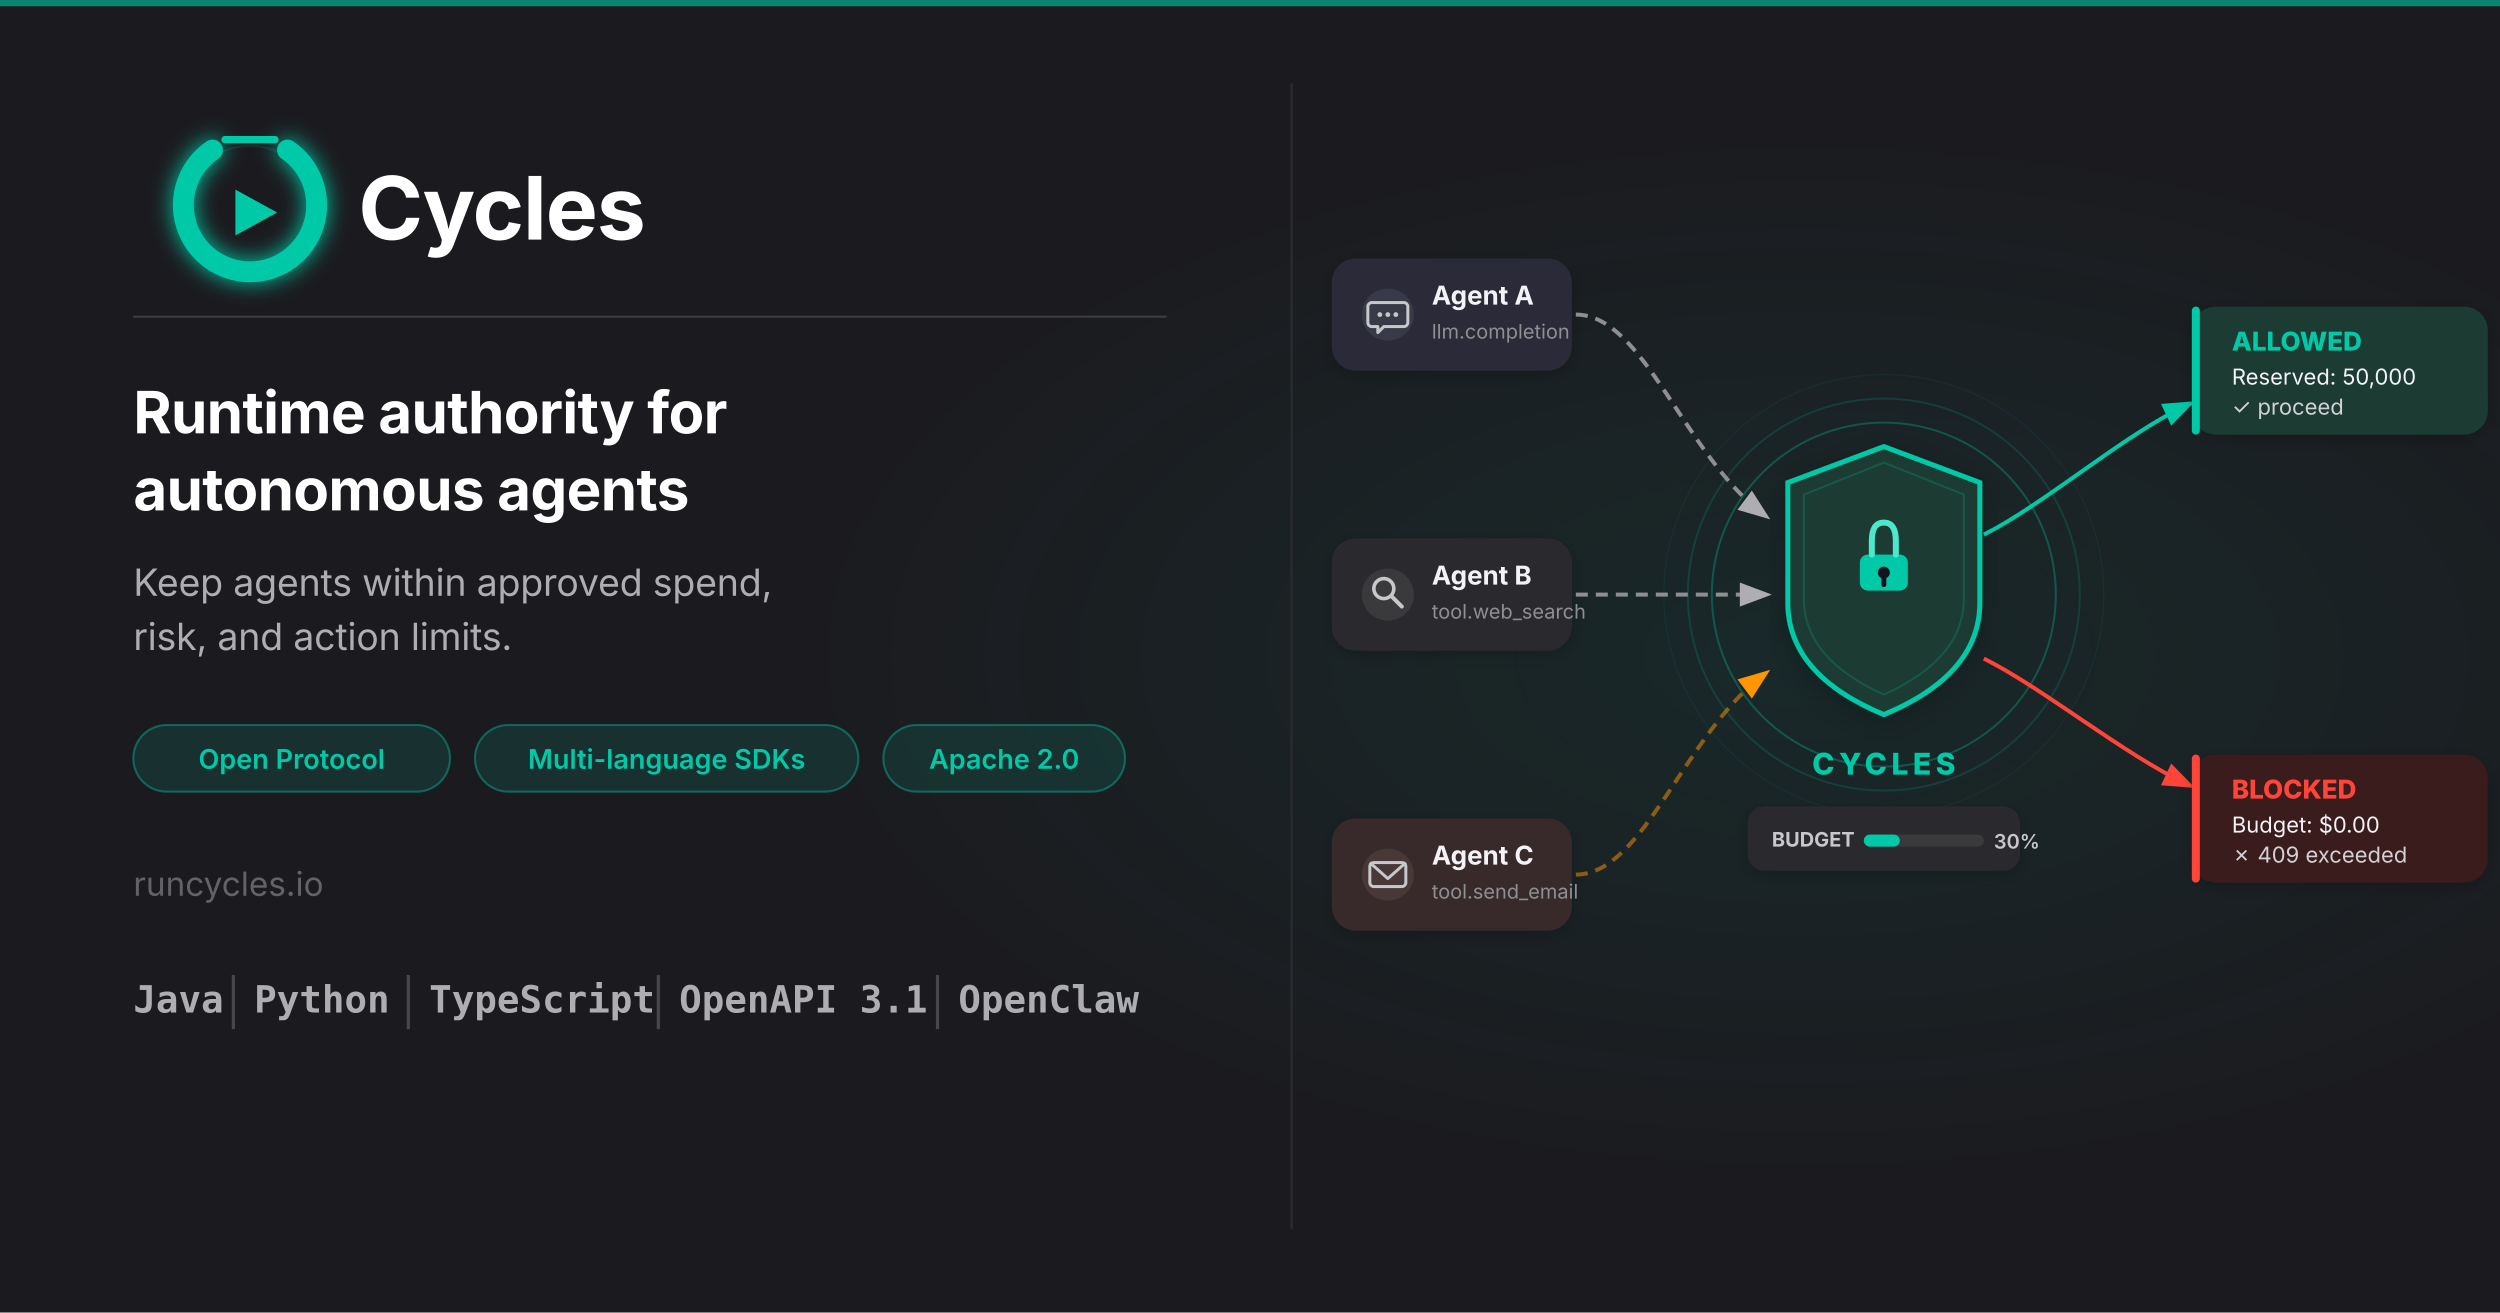
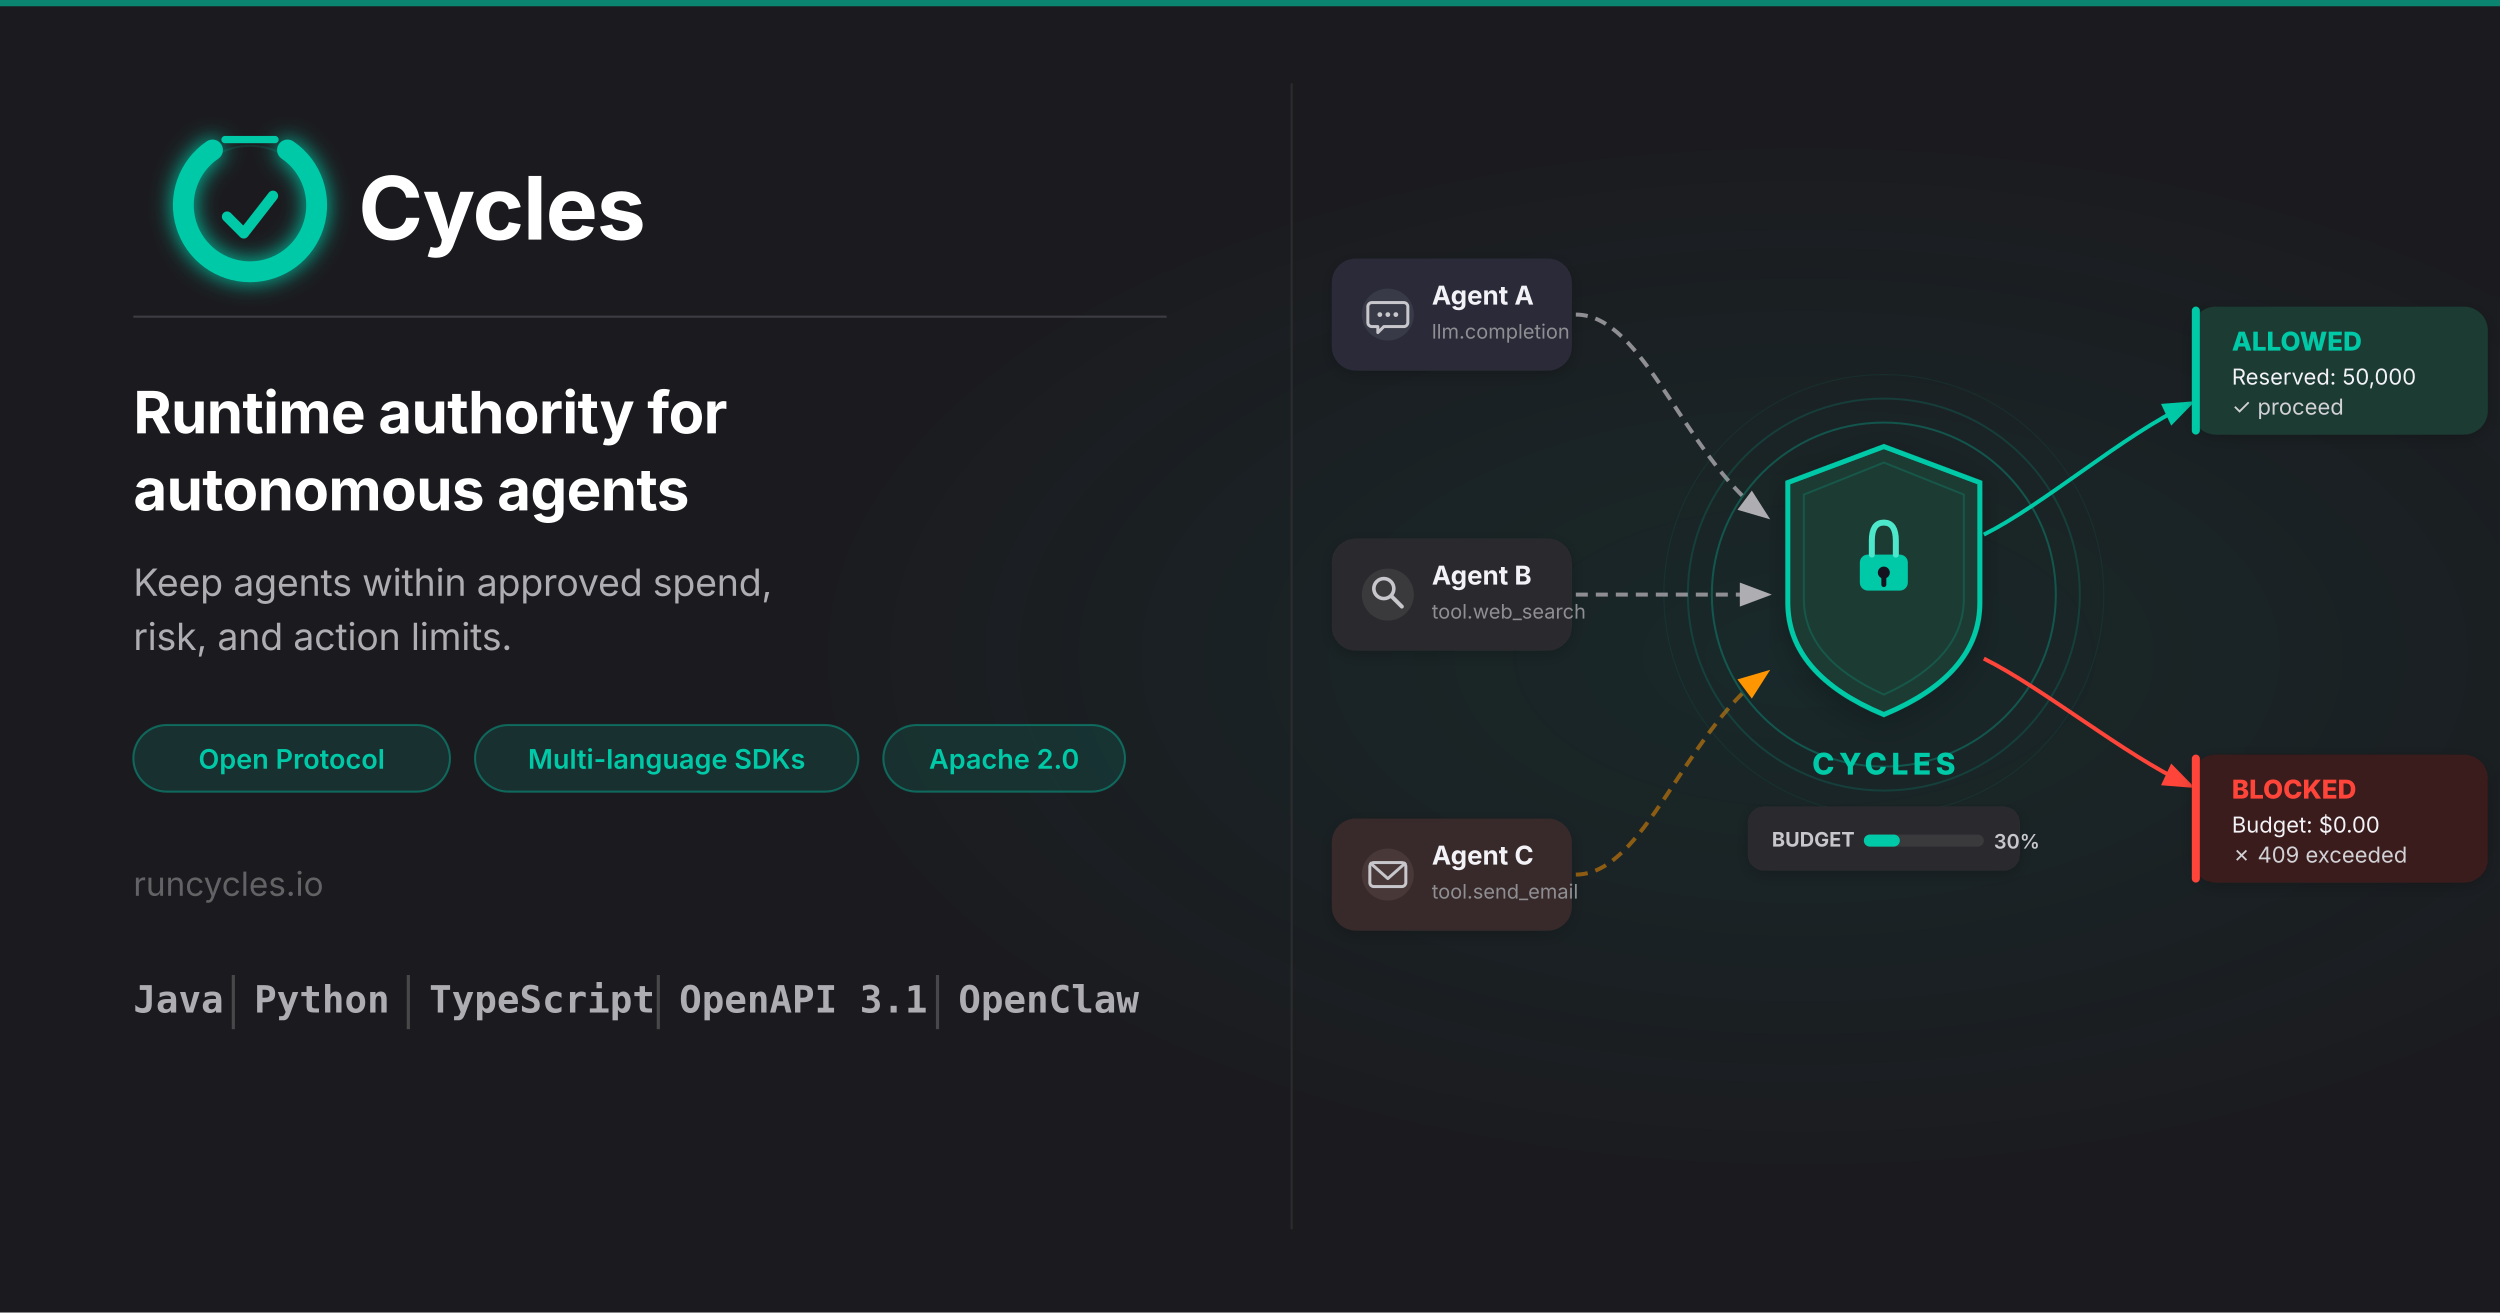
<svg xmlns="http://www.w3.org/2000/svg" viewBox="0 0 1200 630" width="1200" height="630">
  <defs>
    <filter id="og-glow" x="-30%" y="-30%" width="160%" height="160%">
      <feGaussianBlur stdDeviation="5" result="blur" />
      <feMerge>
        <feMergeNode in="blur" />
        <feMergeNode in="SourceGraphic" />
      </feMerge>
    </filter>
    <filter id="og-shadow" x="-10%" y="-10%" width="120%" height="140%">
      <feDropShadow dx="0" dy="2" stdDeviation="4" flood-color="#00000030" />
    </filter>
    <filter id="og-shadow-lg" x="-10%" y="-10%" width="120%" height="150%">
      <feDropShadow dx="0" dy="4" stdDeviation="8" flood-color="#00000040" />
    </filter>
    <marker id="og-teal" markerWidth="8" markerHeight="8" refX="6" refY="3" orient="auto">
      <path d="M0,0 L0,6 L8,3 z" fill="#00C9A7" />
    </marker>
    <marker id="og-red" markerWidth="8" markerHeight="8" refX="6" refY="3" orient="auto">
      <path d="M0,0 L0,6 L8,3 z" fill="#FF453A" />
    </marker>
    <marker id="og-gray" markerWidth="8" markerHeight="8" refX="6" refY="3" orient="auto">
      <path d="M0,0 L0,6 L8,3 z" fill="#AEAEB2" />
    </marker>
    <marker id="og-orange" markerWidth="8" markerHeight="8" refX="6" refY="3" orient="auto">
      <path d="M0,0 L0,6 L8,3 z" fill="#FF9500" />
    </marker>
    <radialGradient id="bg-glow" cx="72%" cy="50%" r="40%">
      <stop offset="0%" stop-color="#00C9A7" stop-opacity="0.08" />
      <stop offset="100%" stop-color="#00C9A7" stop-opacity="0" />
    </radialGradient>
  </defs>
  <rect width="1200" height="630" fill="#1B1B1F" />
  <rect width="1200" height="630" fill="url(#bg-glow)" />
  <rect x="0" y="0" width="1200" height="3" fill="#00C9A7" opacity="0.6" />
  <circle cx="120" cy="102" r="32" fill="none" stroke="#00C9A7" stroke-width="1" opacity="0.12" />
  <path d="M 138 72 A 32 32 0 1 1 102 72" fill="none" stroke="#00C9A7" stroke-width="10" stroke-linecap="round" filter="url(#og-glow)" />
  <line x1="108" y1="67" x2="132" y2="67" stroke="#00C9A7" stroke-width="3.5" stroke-linecap="round" />
-   <path d="M 133 102 L 113 91 L 113 113 Z" fill="#00C9A7" />
+   <polyline points="109,104 117,112 131,94" fill="none" stroke="#00C9A7" stroke-width="5" stroke-linecap="round" stroke-linejoin="round" />
  <text x="172" y="115" font-size="42" font-weight="700" fill="#FFFFFF" font-family="-apple-system, BlinkMacSystemFont, 'Segoe UI', sans-serif" letter-spacing="-0.5">Cycles</text>
  <line x1="64" y1="152" x2="560" y2="152" stroke="#3C3C43" stroke-width="1" />
  <text x="64" y="208" font-size="28" font-weight="700" fill="#FFFFFF" font-family="-apple-system, BlinkMacSystemFont, 'Segoe UI', sans-serif" letter-spacing="-0.3">Runtime authority for</text>
  <text x="64" y="245" font-size="28" font-weight="700" fill="#FFFFFF" font-family="-apple-system, BlinkMacSystemFont, 'Segoe UI', sans-serif" letter-spacing="-0.3">autonomous agents</text>
  <text x="64" y="286" font-size="18" fill="#AEAEB2" font-family="-apple-system, BlinkMacSystemFont, 'Segoe UI', sans-serif" letter-spacing="-0.1">Keep agents within approved spend,</text>
  <text x="64" y="312" font-size="18" fill="#AEAEB2" font-family="-apple-system, BlinkMacSystemFont, 'Segoe UI', sans-serif" letter-spacing="-0.1">risk, and action limits.</text>
  <rect x="64" y="348" width="152" height="32" rx="16" fill="#00C9A7" fill-opacity="0.12" stroke="#00C9A7" stroke-width="1" stroke-opacity="0.4" />
  <text x="140" y="369" text-anchor="middle" font-size="13" font-weight="600" fill="#00C9A7" font-family="-apple-system, BlinkMacSystemFont, sans-serif">Open Protocol</text>
  <rect x="228" y="348" width="184" height="32" rx="16" fill="#00C9A7" fill-opacity="0.12" stroke="#00C9A7" stroke-width="1" stroke-opacity="0.4" />
  <text x="320" y="369" text-anchor="middle" font-size="13" font-weight="600" fill="#00C9A7" font-family="-apple-system, BlinkMacSystemFont, sans-serif">Multi-language SDKs</text>
  <rect x="424" y="348" width="116" height="32" rx="16" fill="#00C9A7" fill-opacity="0.12" stroke="#00C9A7" stroke-width="1" stroke-opacity="0.4" />
  <text x="482" y="369" text-anchor="middle" font-size="13" font-weight="600" fill="#00C9A7" font-family="-apple-system, BlinkMacSystemFont, sans-serif">Apache 2.0</text>
  <text x="64" y="430" font-size="16" fill="#636366" font-family="-apple-system, BlinkMacSystemFont, sans-serif">runcycles.io</text>
  <text x="64" y="486" font-size="18" font-weight="700" fill="#AEAEB2" font-family="ui-monospace, 'Menlo', monospace">Java</text>
  <line x1="112" y1="468" x2="112" y2="494" stroke="#48484A" stroke-width="1.5" />
  <text x="122" y="486" font-size="18" font-weight="700" fill="#AEAEB2" font-family="ui-monospace, monospace">Python</text>
  <line x1="196" y1="468" x2="196" y2="494" stroke="#48484A" stroke-width="1.5" />
  <text x="206" y="486" font-size="18" font-weight="700" fill="#AEAEB2" font-family="ui-monospace, monospace">TypeScript</text>
  <line x1="316" y1="468" x2="316" y2="494" stroke="#48484A" stroke-width="1.5" />
  <text x="326" y="486" font-size="18" font-weight="700" fill="#AEAEB2" font-family="ui-monospace, monospace">OpenAPI 3.1</text>
  <line x1="450" y1="468" x2="450" y2="494" stroke="#48484A" stroke-width="1.5" />
  <text x="460" y="486" font-size="18" font-weight="700" fill="#AEAEB2" font-family="ui-monospace, monospace">OpenClaw</text>
  <line x1="620" y1="40" x2="620" y2="590" stroke="#2C2C2E" stroke-width="1" />
  <g transform="translate(622, 55) scale(0.96)">
    <rect x="18" y="72" width="120" height="56" rx="12" fill="#2A2C38" filter="url(#og-shadow)" />
    <circle cx="46" cy="100" r="13" fill="#383A48" />
    <path d="M38 94 h16 a2 2 0 0 1 2 2 v8 a2 2 0 0 1-2 2 h-10 l-3 3 v-3 h-3 a2 2 0 0 1-2-2 v-8 a2 2 0 0 1 2-2 z" fill="none" stroke="#C7C7CC" stroke-width="1.5" stroke-linejoin="round" />
    <circle cx="42" cy="100" r="1.2" fill="#C7C7CC" />
    <circle cx="46" cy="100" r="1.2" fill="#C7C7CC" />
    <circle cx="50" cy="100" r="1.2" fill="#C7C7CC" />
    <text x="68" y="95" font-size="13" font-weight="700" fill="#F2F2F7" font-family="-apple-system,system-ui,sans-serif">Agent A</text>
    <text x="68" y="112" font-size="10" fill="#8E8E93" font-family="-apple-system,system-ui,sans-serif">llm.completion</text>
    <rect x="18" y="212" width="120" height="56" rx="12" fill="#2C2C2E" filter="url(#og-shadow)" />
    <circle cx="46" cy="240" r="13" fill="#3A3A3C" />
    <circle cx="44" cy="237" r="5" fill="none" stroke="#C7C7CC" stroke-width="1.8" />
    <line x1="48" y1="241" x2="53" y2="246" stroke="#C7C7CC" stroke-width="2" stroke-linecap="round" />
    <text x="68" y="235" font-size="13" font-weight="700" fill="#F2F2F7" font-family="-apple-system,system-ui,sans-serif">Agent B</text>
    <text x="68" y="252" font-size="10" fill="#8E8E93" font-family="-apple-system,system-ui,sans-serif">tool.web_search</text>
    <rect x="18" y="352" width="120" height="56" rx="12" fill="#382A2A" filter="url(#og-shadow)" />
    <circle cx="46" cy="380" r="13" fill="#483838" />
    <rect x="37" y="374" width="18" height="12" rx="2" fill="none" stroke="#C7C7CC" stroke-width="1.5" />
    <polyline points="37,374 46,382 55,374" fill="none" stroke="#C7C7CC" stroke-width="1.5" stroke-linejoin="round" />
    <text x="68" y="375" font-size="13" font-weight="700" fill="#F2F2F7" font-family="-apple-system,system-ui,sans-serif">Agent C</text>
    <text x="68" y="392" font-size="10" fill="#8E8E93" font-family="-apple-system,system-ui,sans-serif">tool.send_email</text>
    <path d="M140 100 C174 100, 194 170, 234 200" fill="none" stroke="#8E8E93" stroke-width="2" stroke-dasharray="6 4" marker-end="url(#og-gray)" />
    <path d="M140 240 C184 240, 204 240, 234 240" fill="none" stroke="#8E8E93" stroke-width="2" stroke-dasharray="6 4" marker-end="url(#og-gray)" />
    <path d="M140 380 C174 380, 194 310, 234 280" fill="none" stroke="#FF9500" stroke-width="2" stroke-opacity="0.5" stroke-dasharray="6 4" marker-end="url(#og-orange)" />
    <circle cx="294" cy="240" r="86" fill="none" stroke="#00C9A7" stroke-width="1" opacity="0.30" />
    <circle cx="294" cy="240" r="98" fill="none" stroke="#00C9A7" stroke-width="1" opacity="0.16" />
    <circle cx="294" cy="240" r="110" fill="none" stroke="#00C9A7" stroke-width="0.5" opacity="0.08" />
    <path d="M294 166 L342 184 L342 244 Q342 280 294 300 Q246 280 246 244 L246 184 Z" fill="#1A3A32" stroke="#00C9A7" stroke-width="2.5" filter="url(#og-shadow-lg)" />
    <path d="M294 174 L334 190 L334 242 Q334 272 294 290 Q254 272 254 242 L254 190 Z" fill="none" stroke="#00C9A7" stroke-width="1" opacity="0.2" />
    <rect x="282" y="220" width="24" height="18" rx="4" fill="#00C9A7" />
    <path d="M288 220 L288 213 Q288 204 294 204 Q300 204 300 213 L300 220" fill="none" stroke="#4DE8CC" stroke-width="3" stroke-linecap="round" />
    <circle cx="294" cy="229" r="3" fill="#141420" />
    <line x1="294" y1="231" x2="294" y2="235" stroke="#141420" stroke-width="2.5" stroke-linecap="round" />
    <text x="294" y="330" text-anchor="middle" font-size="15" font-weight="800" fill="#00C9A7" font-family="-apple-system,system-ui,sans-serif" letter-spacing="0.15em">CYCLES</text>
    <rect x="226" y="346" width="136" height="32" rx="8" fill="#2C2C2E" filter="url(#og-shadow)" />
    <text x="238" y="366" font-size="10" font-weight="700" fill="#C7C7CC" font-family="-apple-system,system-ui,sans-serif">BUDGET</text>
    <rect x="284" y="360" width="60" height="6" rx="3" fill="#3A3A3C" />
    <rect x="284" y="360" width="18" height="6" rx="3" fill="#00C9A7" />
    <text x="349" y="367" font-size="10" fill="#C7C7CC" font-family="-apple-system,system-ui,sans-serif" font-weight="600">30%</text>
    <path d="M344 210 C374 195, 414 160, 446 145" fill="none" stroke="#00C9A7" stroke-width="2" marker-end="url(#og-teal)" />
    <rect x="448" y="96" width="148" height="64" rx="12" fill="#1A3A32" filter="url(#og-shadow)" />
    <rect x="448" y="96" width="4" height="64" rx="2" fill="#00C9A7" />
    <text x="468" y="118" font-size="13" font-weight="800" fill="#00C9A7" font-family="-apple-system,system-ui,sans-serif">ALLOWED</text>
    <text x="468" y="135" font-size="11" fill="#F2F2F7" font-family="-apple-system,system-ui,sans-serif">Reserved: 50,000</text>
    <text x="468" y="150" font-size="11" fill="#D1D1D6" font-family="-apple-system,system-ui,sans-serif">✓ proceed</text>
    <path d="M344 272 C374 287, 414 320, 446 335" fill="none" stroke="#FF453A" stroke-width="2" marker-end="url(#og-red)" />
    <rect x="448" y="320" width="148" height="64" rx="12" fill="#3A1A1A" filter="url(#og-shadow)" />
    <rect x="448" y="320" width="4" height="64" rx="2" fill="#FF453A" />
    <text x="468" y="342" font-size="13" font-weight="800" fill="#FF453A" font-family="-apple-system,system-ui,sans-serif">BLOCKED</text>
    <text x="468" y="359" font-size="11" fill="#F2F2F7" font-family="-apple-system,system-ui,sans-serif">Budget: $0.00</text>
    <text x="468" y="374" font-size="11" fill="#D1D1D6" font-family="-apple-system,system-ui,sans-serif">✗ 409 exceeded</text>
  </g>
</svg>
